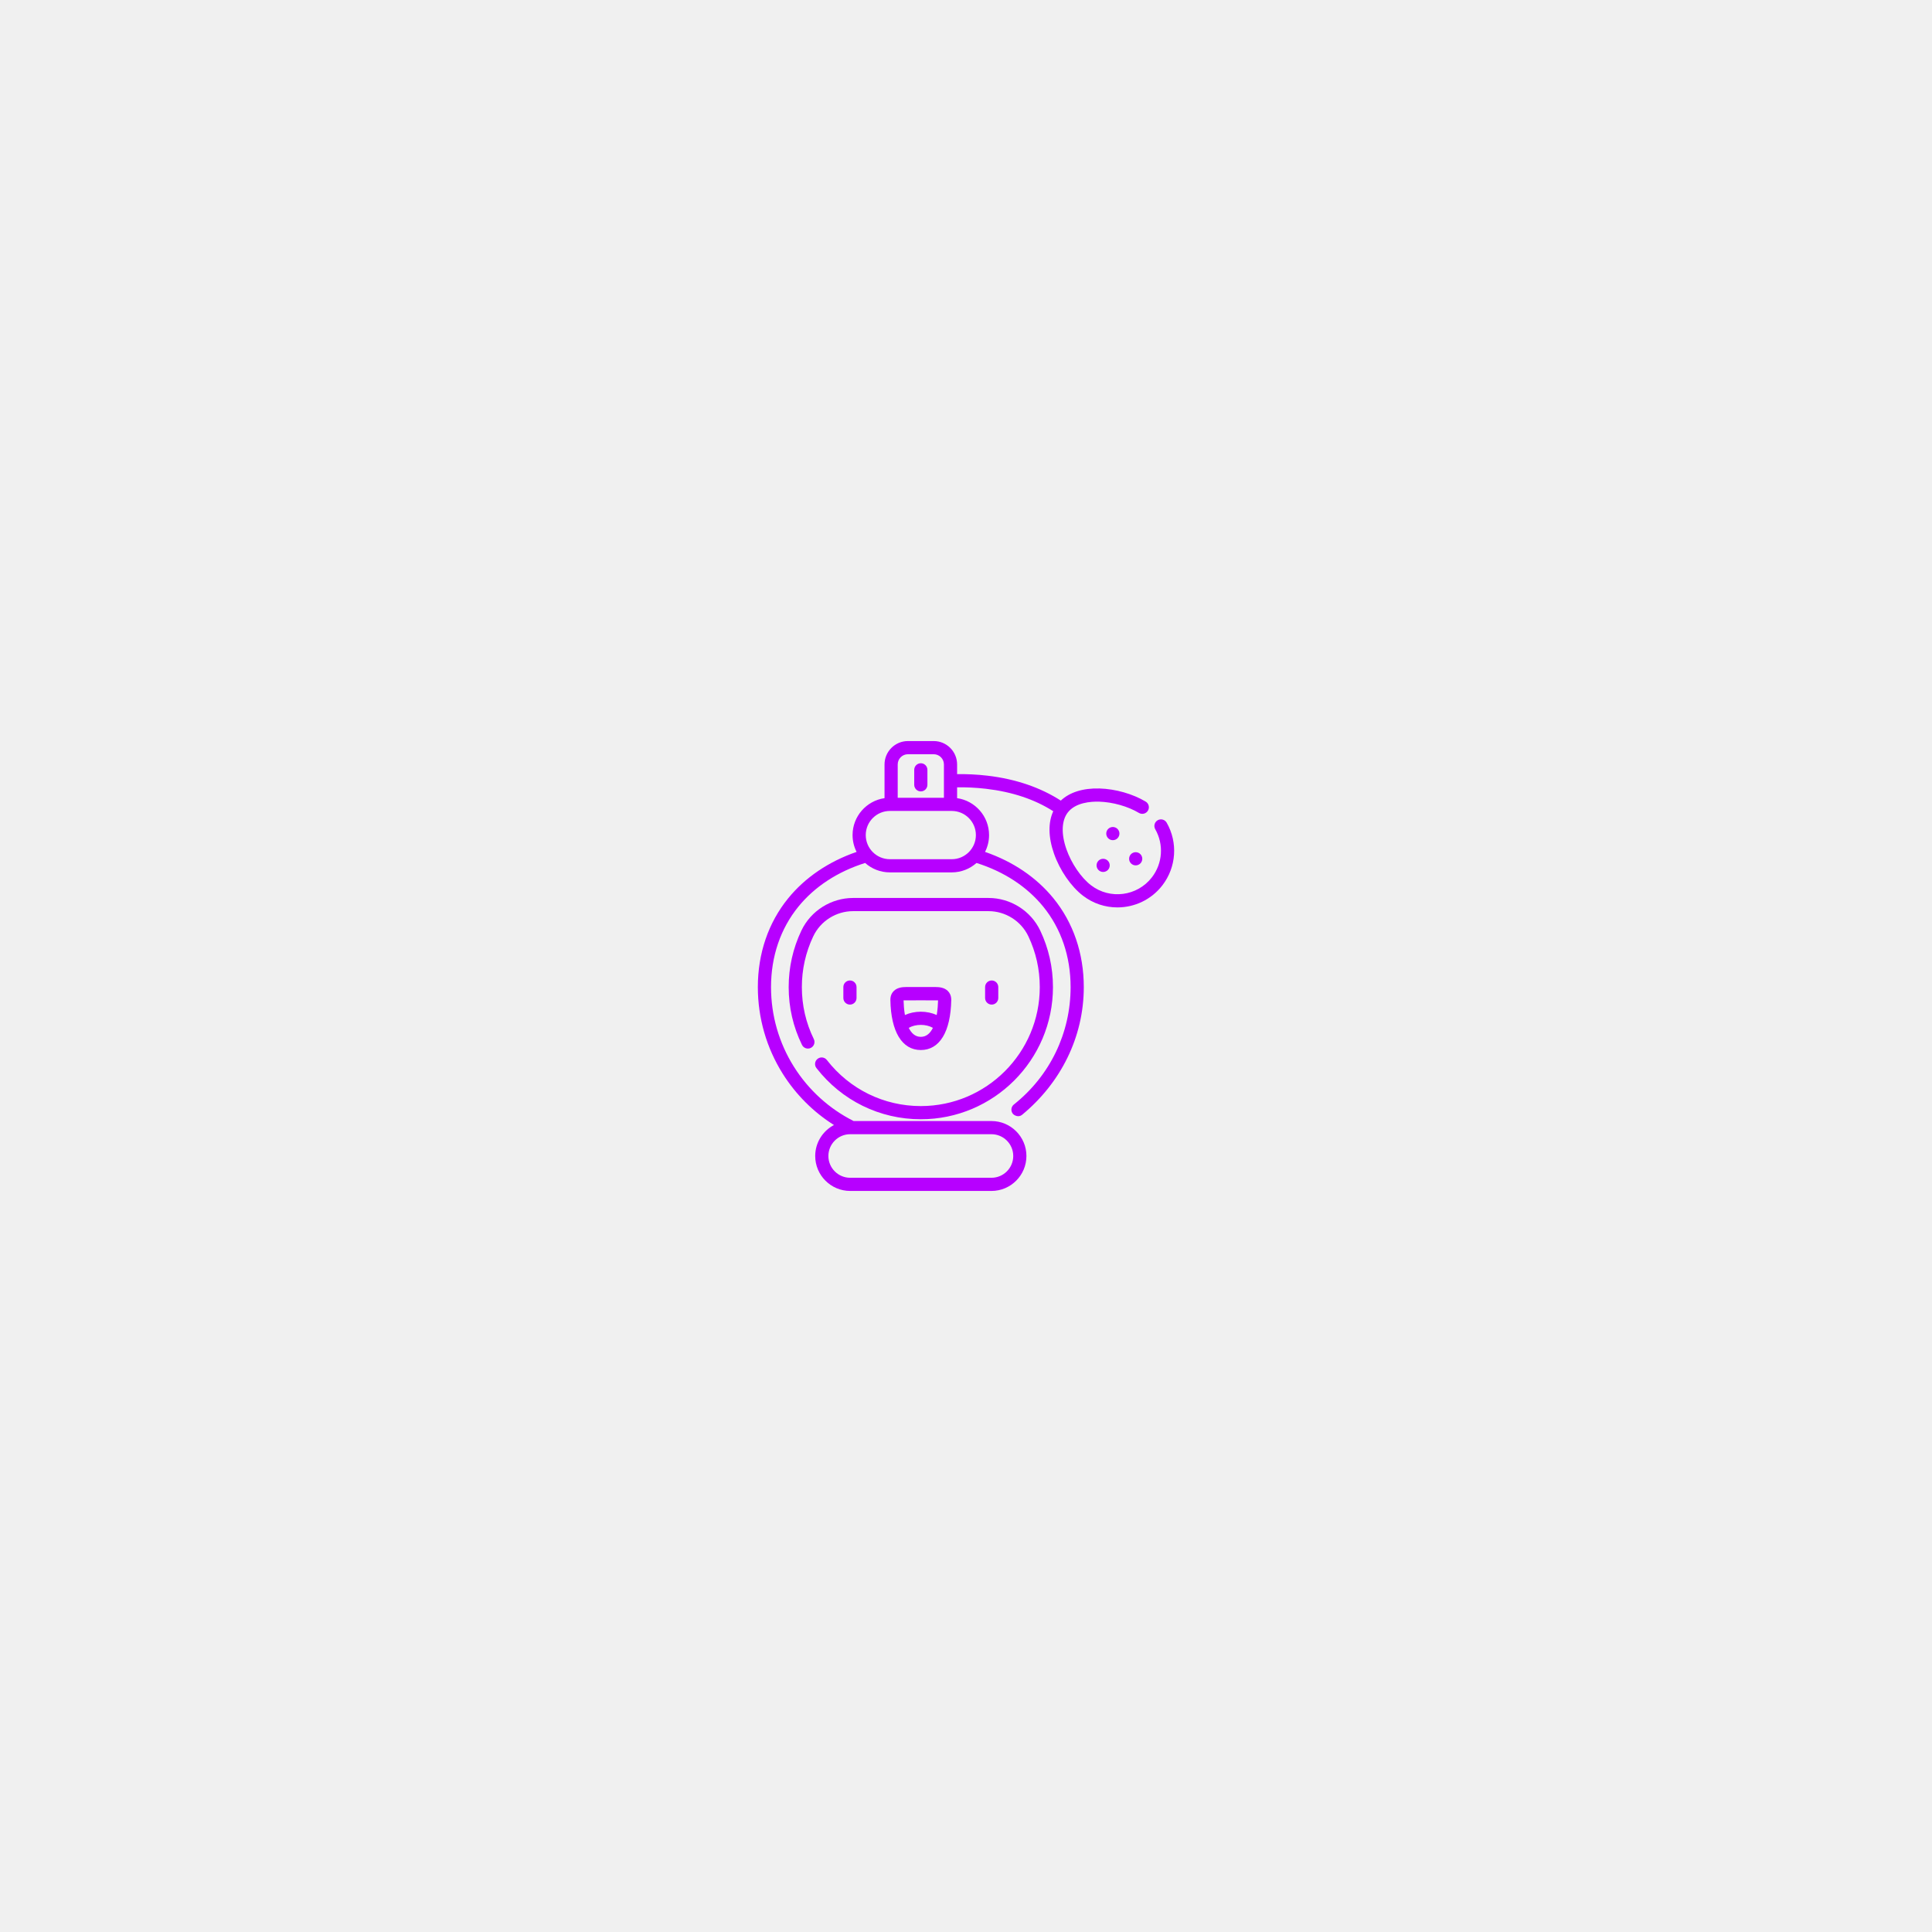
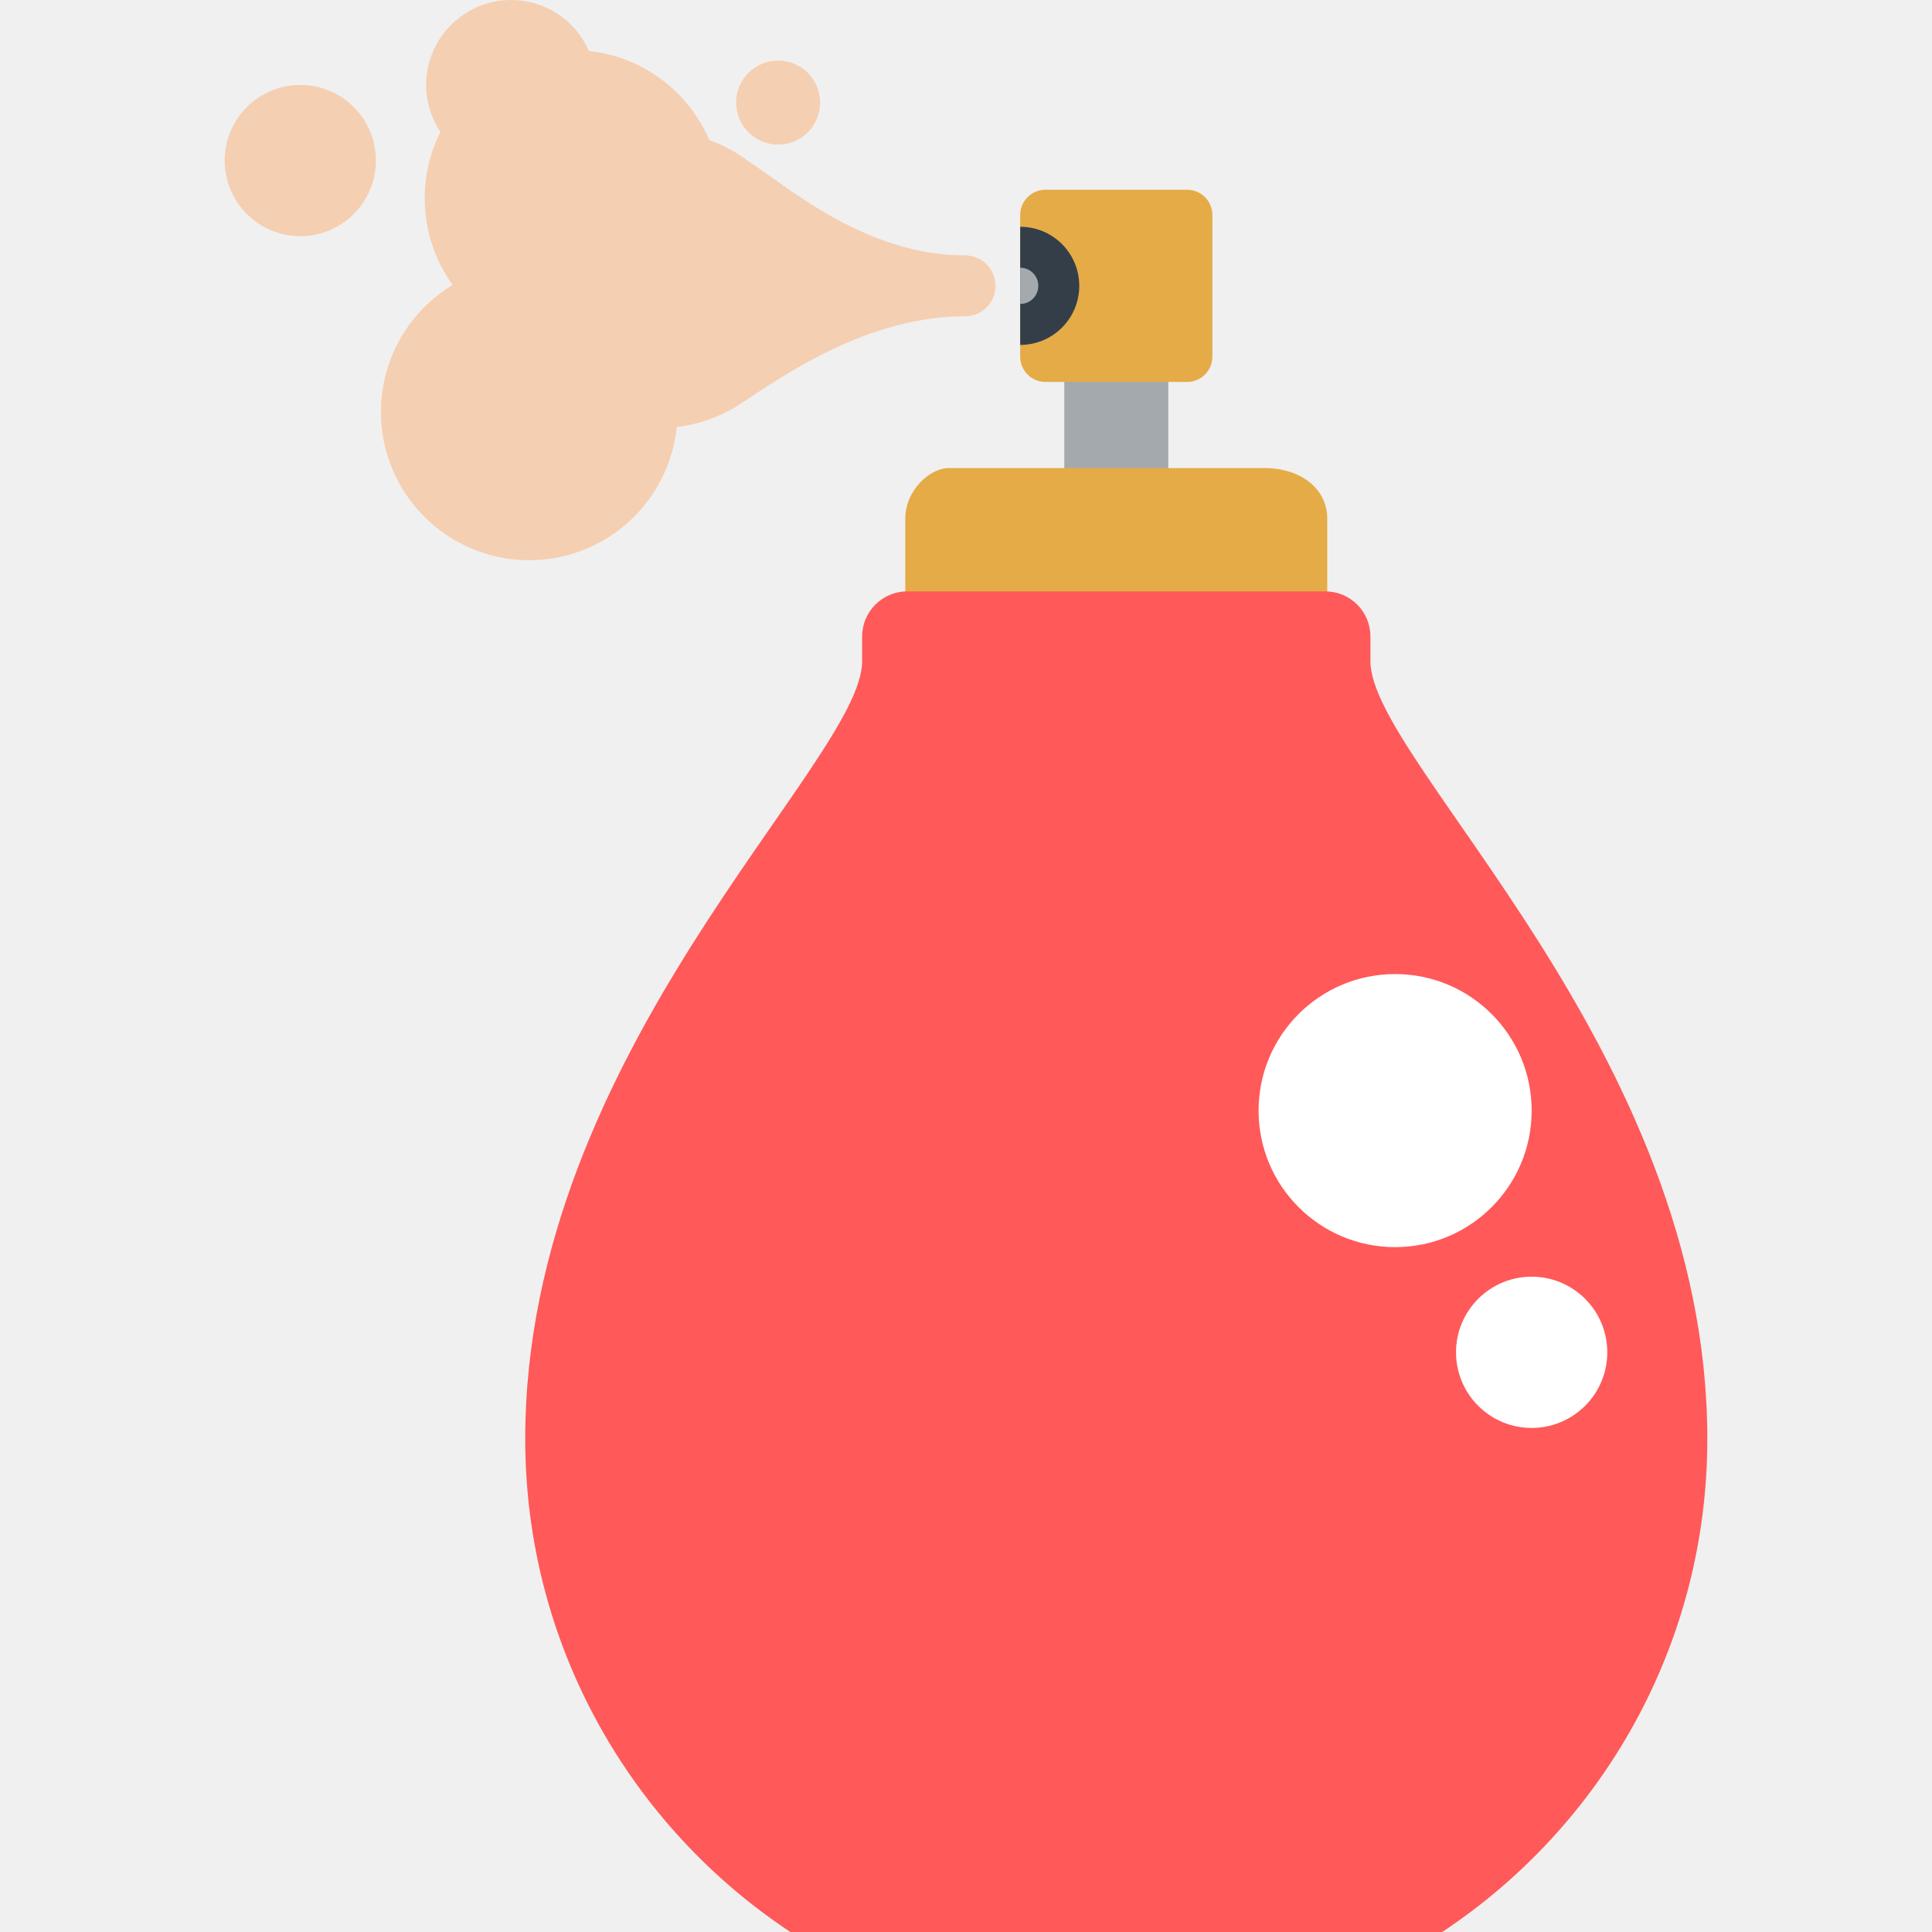
- <svg xmlns="http://www.w3.org/2000/svg" version="1.1" id="Capa_1" x="0px" y="0px" viewBox="0 0 512 512" style="enable-background:new 0 0 512 512;" xml:space="preserve" width="512px" height="512px" class="">
-   <g transform="matrix(0.232865 0 0 0.232865 196.387 196.387)">
+ <svg xmlns="http://www.w3.org/2000/svg" version="1.1" id="Layer_1" x="0px" y="0px" viewBox="0 0 360.61 360.61" style="enable-background:new 0 0 360.61 360.61;" xml:space="preserve">
+   <g>
+     <rect x="198.652" y="67.76" style="fill:#A4A9AD;" width="19.406" height="25.092" />
+     <path style="fill:#E5AB46;" d="M247.734,96.772c0-5.175-4.495-9.409-11.8-9.409h-58.783c-3.679,0-8.175,4.234-8.175,9.409v24.894   c0,5.176,4.496,9.408,9.988,9.408h58.781c5.493,0,9.988-4.232,9.988-9.408V96.772H247.734z" />
+     <path style="fill:#FF5959;" d="M255.791,123.429v-4.631c0-4.647-3.767-8.414-8.414-8.414h-78.043c-4.647,0-8.415,3.767-8.415,8.414   v4.631c0,18.817-62.884,72.573-62.884,145.145c0,38.442,19.667,72.287,49.486,92.036h121.667   c29.818-19.749,49.486-53.594,49.486-92.036C318.675,196.002,255.791,142.246,255.791,123.429z" />
    <g>
-       <g>
-         <path d="M285.235,272.473c-4.143,0-7.5,3.358-7.5,7.5v12.451c0,4.142,3.357,7.5,7.5,7.5s7.5-3.358,7.5-7.5v-12.451    C292.735,275.831,289.378,272.473,285.235,272.473z" data-original="#000000" class="active-path" data-old_color="#DD00FF" fill="#B700FF" />
-       </g>
+       <path style="fill:#E5AB46;" d="M226.291,40.122c0-2.588-2.117-4.704-4.704-4.704h-26.463c-2.586,0-4.704,2.116-4.704,4.704v26.462    c0,2.588,2.118,4.705,4.704,4.705h26.463c2.587,0,4.704-2.117,4.704-4.705V40.122z" />
+       <path style="fill:#333E48;" d="M190.42,64.379c6.089,0,11.025-4.936,11.025-11.025c0-6.09-4.937-11.026-11.025-11.026V64.379z" />
+       <path style="fill:#A4A9AD;" d="M190.42,56.734c1.867,0,3.381-1.514,3.381-3.381c0-1.868-1.514-3.382-3.381-3.382V56.734z" />
    </g>
    <g>
-       <g>
-         <path d="M123.921,272.473c-4.143,0-7.5,3.358-7.5,7.5v12.451c0,4.142,3.357,7.5,7.5,7.5s7.5-3.358,7.5-7.5v-12.451    C131.421,275.831,128.064,272.473,123.921,272.473z" data-original="#000000" class="active-path" data-old_color="#DD00FF" fill="#B700FF" />
-       </g>
+       <circle style="fill:#F5CFB2;" cx="145.238" cy="19.148" r="7.84" />
+       <circle style="fill:#F5CFB2;" cx="56.05" cy="29.968" r="14.113" />
+       <path style="fill:#F5CFB2;" d="M180.129,47.668c-18.622,0-33.127-12.839-40.604-17.7v0.001c-2.155-1.597-4.551-2.887-7.123-3.808    c-3.849-9.013-12.344-15.564-22.477-16.651C107.478,3.914,101.899,0,95.4,0c-8.756,0-15.855,7.098-15.855,15.854    c0,3.247,0.979,6.263,2.654,8.777c-1.871,3.729-2.93,7.935-2.93,12.39c0,6.036,1.938,11.615,5.218,16.164    c-8.021,4.847-13.384,13.648-13.384,23.702c0,15.284,12.39,27.674,27.673,27.674c14.335,0,26.124-10.899,27.533-24.862    c4.323-0.504,8.341-2.004,11.82-4.266v0.001c0.023-0.015,0.048-0.032,0.072-0.047c0.142-0.093,0.285-0.183,0.425-0.278    c7.667-5.029,23.278-16.071,41.501-16.071c3.14,0,5.686-2.545,5.686-5.685C185.814,50.213,183.269,47.668,180.129,47.668z" />
    </g>
-     <g>
-       <g>
-         <path d="M204.578,25.256c-4.142,0-7.5,3.358-7.5,7.5v17.04c0,4.142,3.358,7.5,7.5,7.5c4.142,0,7.5-3.358,7.5-7.5v-17.04    C212.078,28.614,208.721,25.256,204.578,25.256z" data-original="#000000" class="active-path" data-old_color="#DD00FF" fill="#B700FF" />
-       </g>
-     </g>
-     <g>
-       <g>
-         <path d="M340.524,215.758c-10.724-22.592-33.85-37.19-58.916-37.19H127.55c-25.066,0-48.192,14.598-58.917,37.19    c-9.582,20.185-14.439,41.808-14.439,64.269c0,23.028,5.094,45.145,15.14,65.734c1.816,3.723,6.307,5.267,10.029,3.452    c3.723-1.816,5.268-6.307,3.452-10.029c-9.039-18.524-13.621-38.428-13.621-59.157c0-20.218,4.371-39.677,12.99-57.836    c8.253-17.387,26.061-28.622,45.366-28.622h154.057c19.305,0,37.112,11.235,45.365,28.623c8.62,18.159,12.99,37.618,12.99,57.836    c0,74.651-60.732,135.384-135.384,135.384c-42.046-0.001-81.023-19.118-106.936-52.451c-2.543-3.271-7.255-3.861-10.524-1.318    c-3.271,2.542-3.86,7.254-1.318,10.524c28.776,37.015,72.069,58.244,118.779,58.244c82.922,0,150.384-67.462,150.384-150.384    C354.963,257.567,350.105,235.944,340.524,215.758z" data-original="#000000" class="active-path" data-old_color="#DD00FF" fill="#B700FF" />
-       </g>
-     </g>
-     <g>
-       <g>
-         <path d="M235.484,284.576c-4.043-4.129-9.934-4.625-14.014-4.638c-0.008,0-0.016,0-0.024,0h-33.758    c-4.08,0.013-9.972,0.509-14.014,4.638c-1.753,1.791-3.823,4.999-3.731,10.113c0.653,36.185,13.277,56.938,34.637,56.938    c21.357,0,33.981-20.753,34.635-56.938C239.307,289.575,237.236,286.367,235.484,284.576z M204.578,336.627    c-6.477,0-10.828-4.273-13.754-10.258c3.862-2.141,8.714-3.359,13.754-3.359s9.892,1.218,13.753,3.359    C215.405,332.354,211.054,336.627,204.578,336.627z M222.675,311.785c-5.439-2.443-11.65-3.775-18.098-3.775    s-12.658,1.331-18.097,3.775c-1.062-6.182-1.424-12.286-1.527-16.658c0.576-0.096,38.673-0.095,39.249,0.001    C224.1,299.5,223.737,305.603,222.675,311.785z" data-original="#000000" class="active-path" data-old_color="#DD00FF" fill="#B700FF" />
-       </g>
-     </g>
-     <g>
-       <g>
-         <path d="M484.39,92.909c-2.054-3.598-6.635-4.85-10.23-2.798c-3.599,2.052-4.852,6.633-2.799,10.231    c9.904,17.362,8.436,38.823-3.739,54.673c-16.618,21.631-47.736,25.709-69.364,9.094c-11.302-8.681-22.281-24.771-27.973-40.99    c-6.096-17.369-5.558-32.583,1.477-41.74c8.801-11.455,26.228-12.689,35.824-12.408c15.411,0.454,32.729,5.359,45.192,12.801    c3.556,2.124,8.16,0.963,10.284-2.595c2.123-3.556,0.962-8.161-2.595-10.284c-14.75-8.807-34.354-14.383-52.44-14.916    c-18.764-0.553-34.175,4.313-44.134,13.799c-23.159-14.934-51.184-24.559-83.248-28.343c-12.543-1.48-24.327-1.916-34.771-1.807    V26.617C245.874,11.94,233.933,0,219.256,0H189.9c-14.677,0-26.617,11.94-26.617,26.617v38.364    c-20.54,2.961-36.376,20.672-36.376,42.018c0,6.889,1.66,13.394,4.584,19.154c-31.725,10.924-58.517,29.043-77.886,52.842    c-22.568,27.73-34.497,62.666-34.497,101.032c0,35.008,9.804,69.104,28.353,98.601c14.867,23.642,34.814,43.552,58.279,58.351    c-12.677,6.66-21.347,19.951-21.347,35.237c0,21.937,17.847,39.784,39.784,39.784h160.805c21.937,0,39.783-17.847,39.783-39.784    s-17.847-39.784-39.783-39.784H127.948l0.034-0.068c-27.782-13.998-51.235-35.34-67.824-61.721    c-17.043-27.103-26.051-58.437-26.051-90.616c0-34.877,10.765-66.539,31.131-91.563c18.56-22.805,44.767-39.923,75.967-49.725    c7.501,6.663,17.365,10.722,28.163,10.722h70.42c10.799,0,20.664-4.059,28.165-10.724c31.136,9.782,57.297,26.85,75.853,49.59    c20.438,25.048,31.242,56.757,31.242,91.7c0,52.313-23.524,100.997-64.54,133.571c-3.244,2.576-3.785,7.293-1.209,10.537    c1.48,1.865,6.487,4.553,10.537,1.209c43.939-36.278,70.212-88.402,70.212-145.317c0-38.438-11.972-73.427-34.621-101.184    c-19.362-23.729-46.106-41.791-77.762-52.691c2.924-5.759,4.584-12.264,4.584-19.153c0-21.346-15.836-39.057-36.375-42.018V52.643    c9.93-0.116,21.141,0.285,33.013,1.686c29.878,3.526,55.401,12.087,76.409,25.535c-5.922,12.846-5.701,29.597,0.834,48.221    c6.69,19.066,19.331,37.428,32.988,47.919c11.687,8.977,25.491,13.319,39.199,13.318c19.359-0.002,38.521-8.666,51.199-25.169    C495.382,143.498,497.295,115.533,484.39,92.909z M124.176,447.433h160.805c13.665,0,24.783,11.118,24.783,24.784    c0,13.666-11.118,24.783-24.783,24.783H124.176c-13.666,0-24.784-11.118-24.784-24.784    C99.392,458.55,110.51,447.433,124.176,447.433z M178.283,26.617c0-6.406,5.211-11.617,11.617-11.617h29.356    c6.406,0,11.618,5.211,11.618,11.617v37.921h-52.591V26.617z M267.249,107c0,15.142-12.319,27.461-27.461,27.461h-70.42    c-15.142,0-27.461-12.319-27.461-27.461c0-15.142,12.319-27.461,27.461-27.461h70.42C254.93,79.539,267.249,91.857,267.249,107z" data-original="#000000" class="active-path" data-old_color="#DD00FF" fill="#B700FF" />
-       </g>
-     </g>
-     <g>
-       <g>
-         <circle cx="449.12" cy="133.98" r="7.5" data-original="#000000" class="active-path" data-old_color="#DD00FF" fill="#B700FF" />
-       </g>
-     </g>
-     <g>
-       <g>
-         <circle cx="412.08" cy="141.48" r="7.5" data-original="#000000" class="active-path" data-old_color="#DD00FF" fill="#B700FF" />
-       </g>
-     </g>
-     <g>
-       <g>
-         <circle cx="423.11" cy="105.31" r="7.5" data-original="#000000" class="active-path" data-old_color="#DD00FF" fill="#B700FF" />
-       </g>
-     </g>
+     <circle style="fill:#FFFFFF;" cx="260.4" cy="207.295" r="25.485" />
+     <circle style="fill:#FFFFFF;" cx="285.885" cy="252.411" r="14.116" />
  </g>
+   <g>
+ </g>
+   <g>
+ </g>
+   <g>
+ </g>
+   <g>
+ </g>
+   <g>
+ </g>
+   <g>
+ </g>
+   <g>
+ </g>
+   <g>
+ </g>
+   <g>
+ </g>
+   <g>
+ </g>
+   <g>
+ </g>
+   <g>
+ </g>
+   <g>
+ </g>
+   <g>
+ </g>
+   <g>
+ </g>
</svg>
